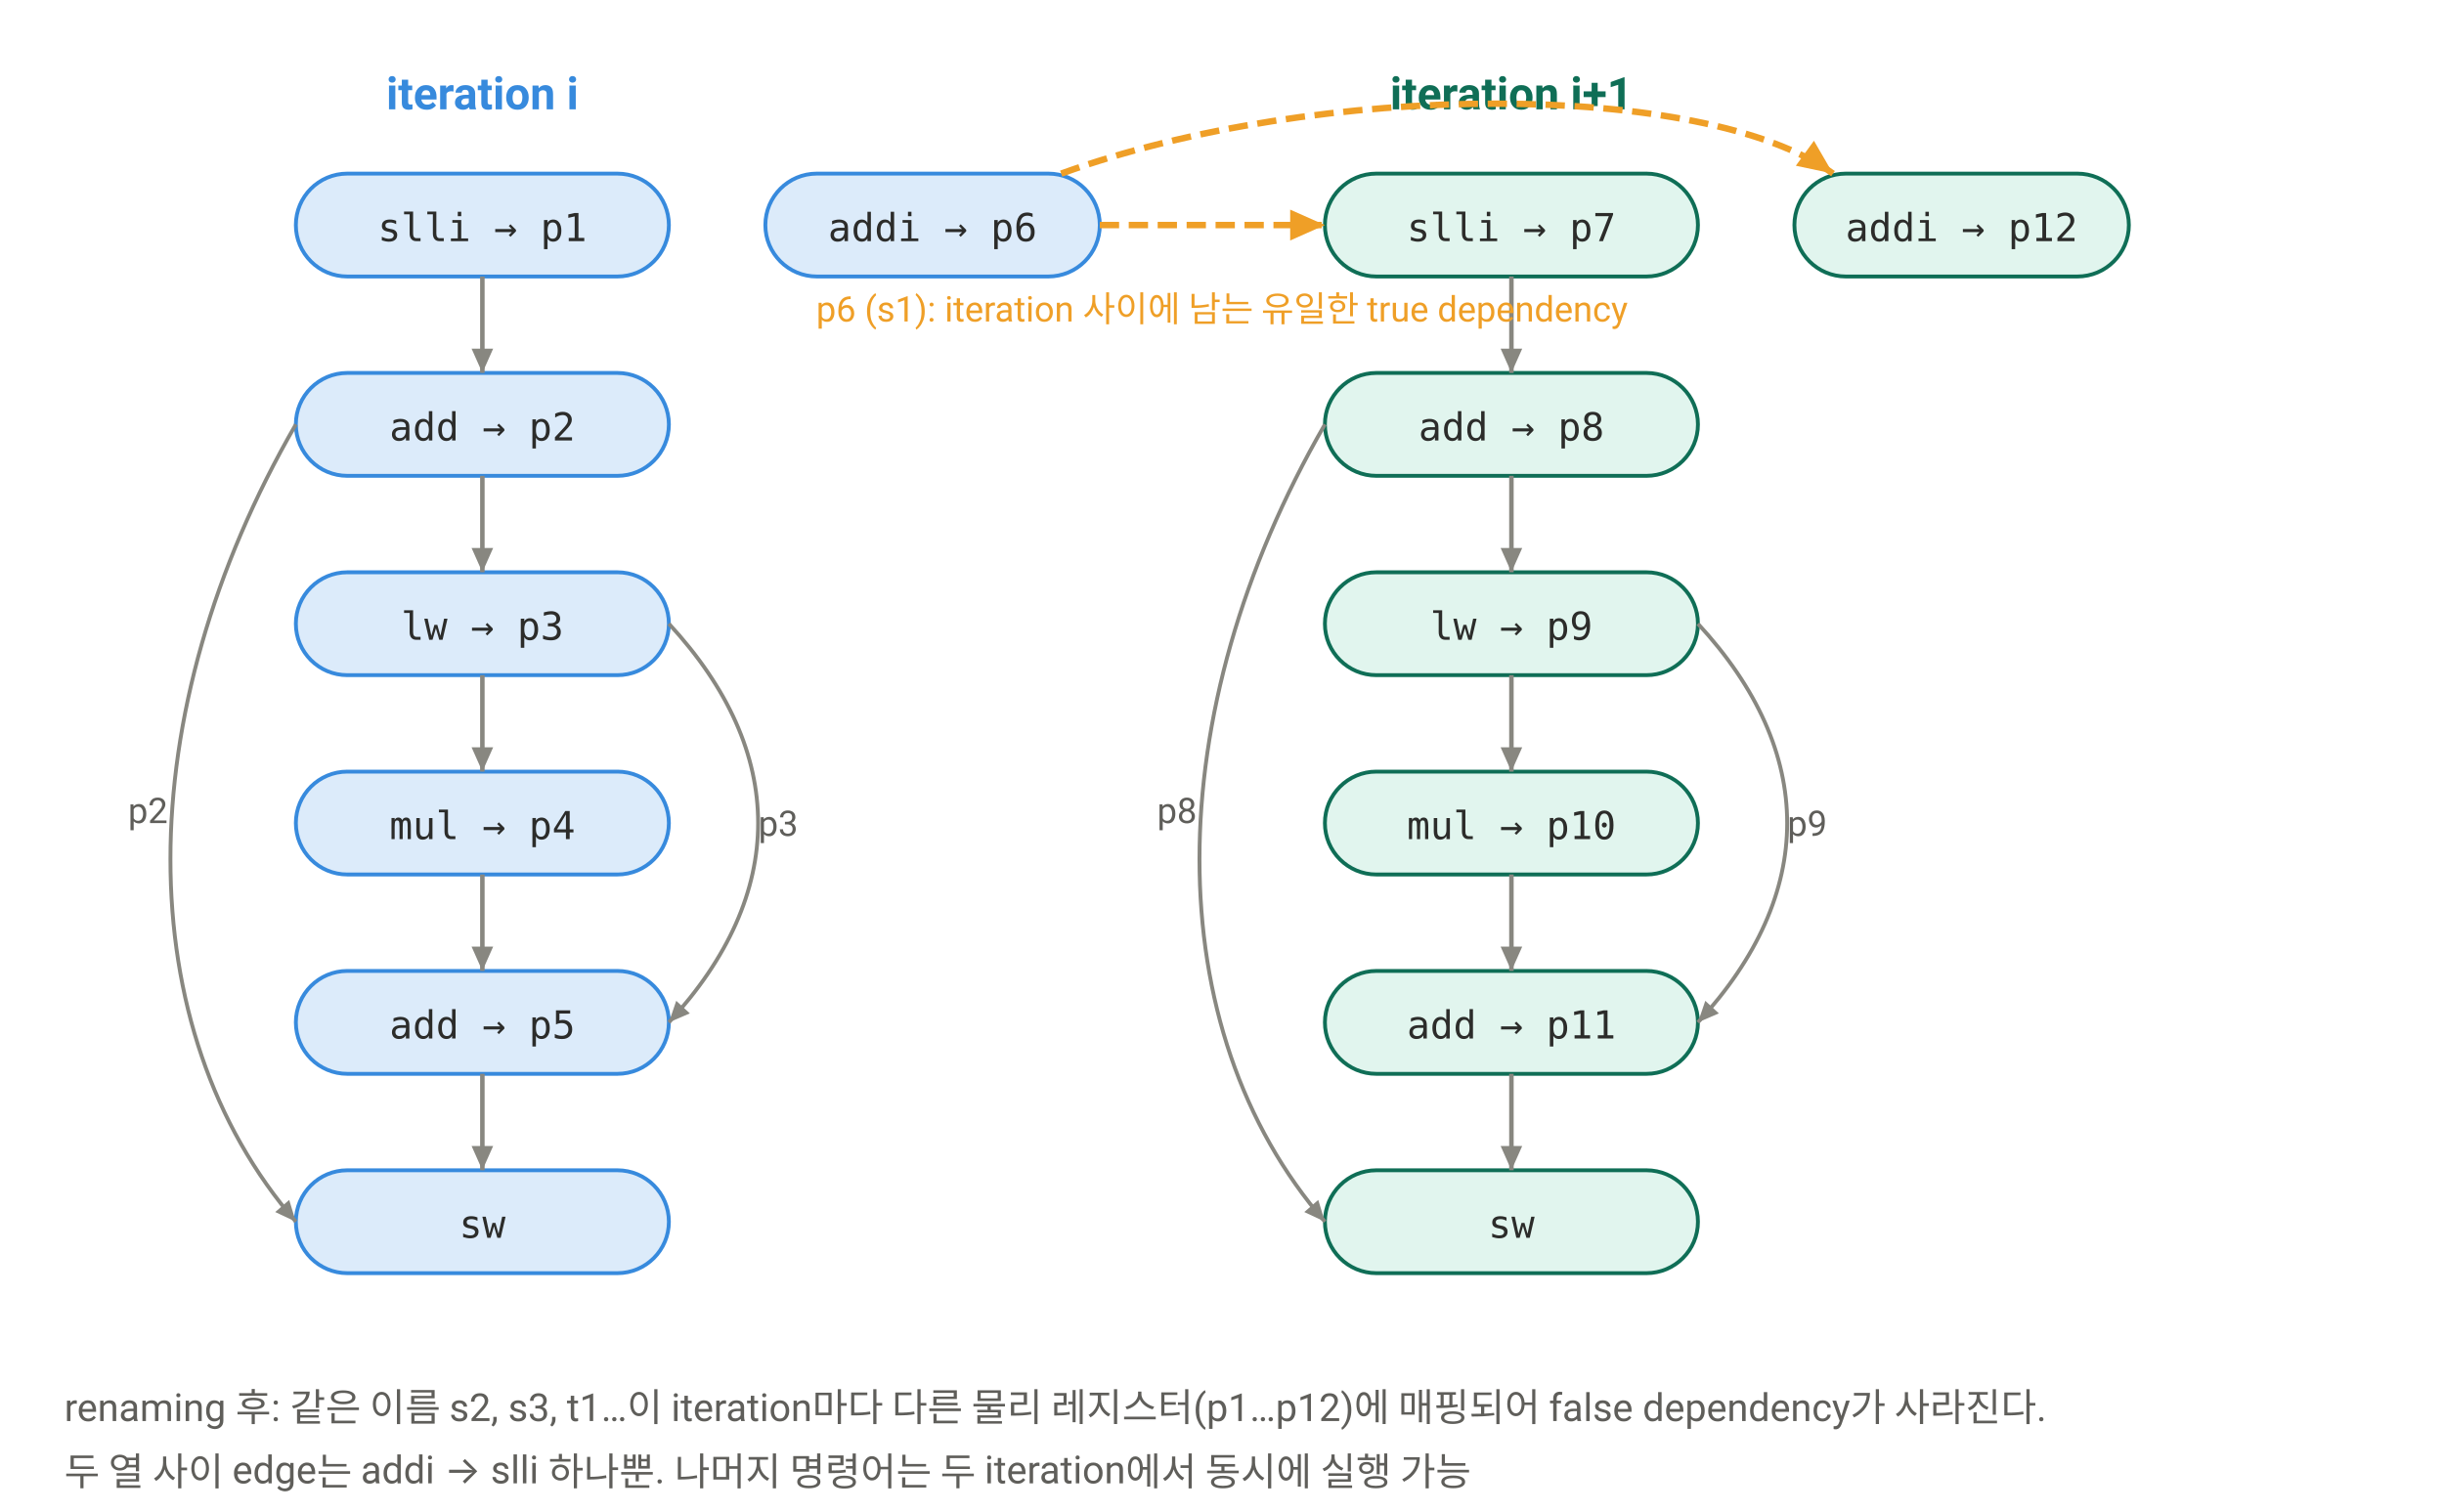
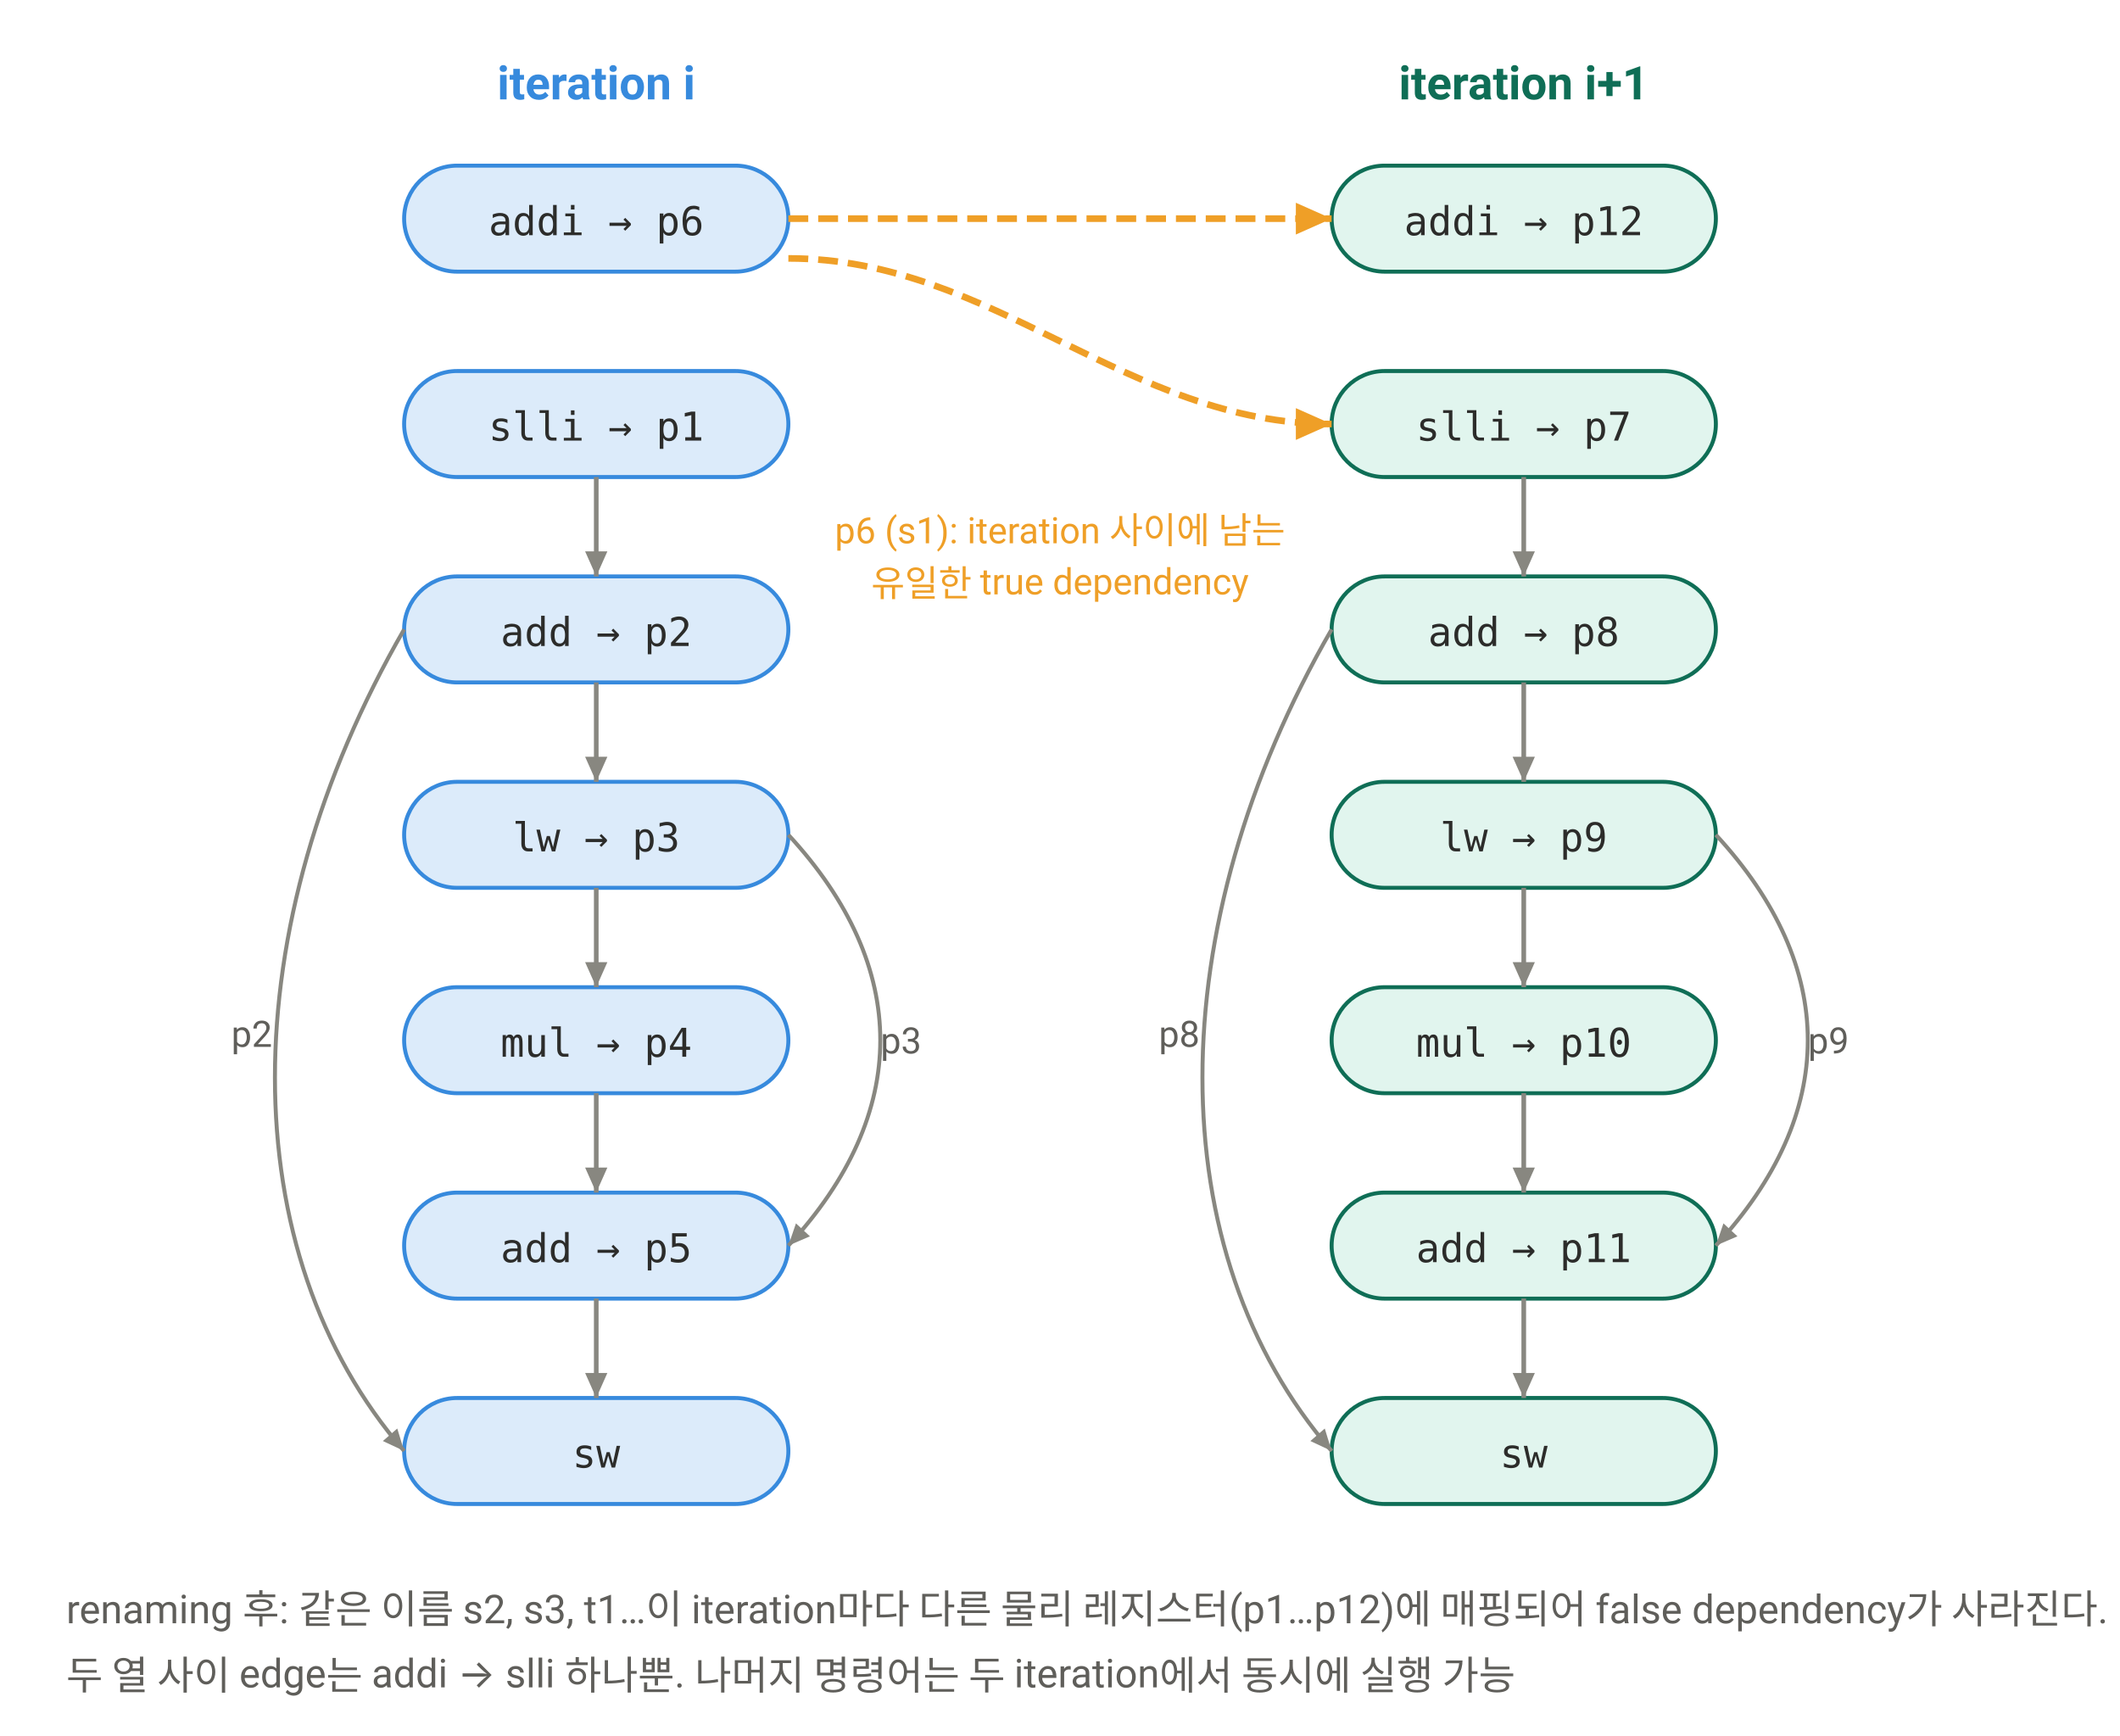
- <svg xmlns="http://www.w3.org/2000/svg" viewBox="0 0 760 470" font-family="-apple-system, 'Segoe UI', Roboto, 'Apple SD Gothic Neo', 'Malgun Gothic', sans-serif" font-size="12">
+ <svg xmlns="http://www.w3.org/2000/svg" viewBox="0 0 640 524" font-family="-apple-system, 'Segoe UI', Roboto, 'Apple SD Gothic Neo', 'Malgun Gothic', sans-serif" font-size="12">
  <defs>
    <marker id="ar" viewBox="0 0 10 10" refX="9" refY="5" markerWidth="6" markerHeight="6" orient="auto">
      <path d="M0,1 L9,5 L0,9 Z" fill="#888780" />
    </marker>
    <marker id="ar2" viewBox="0 0 10 10" refX="9" refY="5" markerWidth="6" markerHeight="6" orient="auto">
      <path d="M0,1 L9,5 L0,9 Z" fill="#EF9F27" />
    </marker>
  </defs>
-   <text x="150" y="34" text-anchor="middle" font-size="14" font-weight="600" fill="#378ADD">iteration i</text>
-   <rect x="92" y="54" width="116" height="32" rx="16" fill="#DCEBFA" stroke="#378ADD" stroke-width="1.2" />
-   <text x="150" y="75" text-anchor="middle" font-family="ui-monospace, Menlo, Consolas, monospace" fill="#2C2C2A">slli → p1</text>
-   <rect x="92" y="116" width="116" height="32" rx="16" fill="#DCEBFA" stroke="#378ADD" stroke-width="1.2" />
-   <text x="150" y="137" text-anchor="middle" font-family="ui-monospace, Menlo, Consolas, monospace" fill="#2C2C2A">add → p2</text>
-   <rect x="92" y="178" width="116" height="32" rx="16" fill="#DCEBFA" stroke="#378ADD" stroke-width="1.2" />
-   <text x="150" y="199" text-anchor="middle" font-family="ui-monospace, Menlo, Consolas, monospace" fill="#2C2C2A">lw → p3</text>
-   <rect x="92" y="240" width="116" height="32" rx="16" fill="#DCEBFA" stroke="#378ADD" stroke-width="1.2" />
-   <text x="150" y="261" text-anchor="middle" font-family="ui-monospace, Menlo, Consolas, monospace" fill="#2C2C2A">mul → p4</text>
-   <rect x="92" y="302" width="116" height="32" rx="16" fill="#DCEBFA" stroke="#378ADD" stroke-width="1.2" />
-   <text x="150" y="323" text-anchor="middle" font-family="ui-monospace, Menlo, Consolas, monospace" fill="#2C2C2A">add → p5</text>
-   <rect x="92" y="364" width="116" height="32" rx="16" fill="#DCEBFA" stroke="#378ADD" stroke-width="1.2" />
-   <text x="150" y="385" text-anchor="middle" font-family="ui-monospace, Menlo, Consolas, monospace" fill="#2C2C2A">sw</text>
-   <rect x="238" y="54" width="104" height="32" rx="16" fill="#DCEBFA" stroke="#378ADD" stroke-width="1.2" />
-   <text x="290" y="75" text-anchor="middle" font-family="ui-monospace, Menlo, Consolas, monospace" fill="#2C2C2A">addi → p6</text>
-   <line x1="150" y1="86" x2="150" y2="116" stroke="#888780" stroke-width="1.4" marker-end="url(#ar)" />
-   <line x1="150" y1="148" x2="150" y2="178" stroke="#888780" stroke-width="1.4" marker-end="url(#ar)" />
-   <line x1="150" y1="210" x2="150" y2="240" stroke="#888780" stroke-width="1.4" marker-end="url(#ar)" />
-   <line x1="150" y1="272" x2="150" y2="302" stroke="#888780" stroke-width="1.4" marker-end="url(#ar)" />
-   <line x1="150" y1="334" x2="150" y2="364" stroke="#888780" stroke-width="1.4" marker-end="url(#ar)" />
-   <path d="M 92 132 C 40 222, 40 320, 92 380" fill="none" stroke="#888780" stroke-width="1.2" marker-end="url(#ar)" />
-   <text x="46" y="256" fill="#5F5E5A" font-size="11" text-anchor="middle">p2</text>
-   <path d="M 208 194 C 245 234, 245 278, 208 318" fill="none" stroke="#888780" stroke-width="1.2" marker-end="url(#ar)" />
-   <text x="242" y="260" fill="#5F5E5A" font-size="11" text-anchor="middle">p3</text>
-   <text x="470" y="34" text-anchor="middle" font-size="14" font-weight="600" fill="#0F6E56">iteration i+1</text>
-   <rect x="412" y="54" width="116" height="32" rx="16" fill="#E1F5EE" stroke="#0F6E56" stroke-width="1.2" />
-   <text x="470" y="75" text-anchor="middle" font-family="ui-monospace, Menlo, Consolas, monospace" fill="#2C2C2A">slli → p7</text>
-   <rect x="412" y="116" width="116" height="32" rx="16" fill="#E1F5EE" stroke="#0F6E56" stroke-width="1.2" />
-   <text x="470" y="137" text-anchor="middle" font-family="ui-monospace, Menlo, Consolas, monospace" fill="#2C2C2A">add → p8</text>
-   <rect x="412" y="178" width="116" height="32" rx="16" fill="#E1F5EE" stroke="#0F6E56" stroke-width="1.2" />
-   <text x="470" y="199" text-anchor="middle" font-family="ui-monospace, Menlo, Consolas, monospace" fill="#2C2C2A">lw → p9</text>
-   <rect x="412" y="240" width="116" height="32" rx="16" fill="#E1F5EE" stroke="#0F6E56" stroke-width="1.2" />
-   <text x="470" y="261" text-anchor="middle" font-family="ui-monospace, Menlo, Consolas, monospace" fill="#2C2C2A">mul → p10</text>
-   <rect x="412" y="302" width="116" height="32" rx="16" fill="#E1F5EE" stroke="#0F6E56" stroke-width="1.2" />
-   <text x="470" y="323" text-anchor="middle" font-family="ui-monospace, Menlo, Consolas, monospace" fill="#2C2C2A">add → p11</text>
-   <rect x="412" y="364" width="116" height="32" rx="16" fill="#E1F5EE" stroke="#0F6E56" stroke-width="1.2" />
-   <text x="470" y="385" text-anchor="middle" font-family="ui-monospace, Menlo, Consolas, monospace" fill="#2C2C2A">sw</text>
-   <rect x="558" y="54" width="104" height="32" rx="16" fill="#E1F5EE" stroke="#0F6E56" stroke-width="1.2" />
-   <text x="610" y="75" text-anchor="middle" font-family="ui-monospace, Menlo, Consolas, monospace" fill="#2C2C2A">addi → p12</text>
-   <line x1="470" y1="86" x2="470" y2="116" stroke="#888780" stroke-width="1.4" marker-end="url(#ar)" />
-   <line x1="470" y1="148" x2="470" y2="178" stroke="#888780" stroke-width="1.4" marker-end="url(#ar)" />
-   <line x1="470" y1="210" x2="470" y2="240" stroke="#888780" stroke-width="1.4" marker-end="url(#ar)" />
-   <line x1="470" y1="272" x2="470" y2="302" stroke="#888780" stroke-width="1.4" marker-end="url(#ar)" />
-   <line x1="470" y1="334" x2="470" y2="364" stroke="#888780" stroke-width="1.4" marker-end="url(#ar)" />
-   <path d="M 412 132 C 360 222, 360 320, 412 380" fill="none" stroke="#888780" stroke-width="1.2" marker-end="url(#ar)" />
-   <text x="366" y="256" fill="#5F5E5A" font-size="11" text-anchor="middle">p8</text>
-   <path d="M 528 194 C 565 234, 565 278, 528 318" fill="none" stroke="#888780" stroke-width="1.2" marker-end="url(#ar)" />
-   <text x="562" y="260" fill="#5F5E5A" font-size="11" text-anchor="middle">p9</text>
-   <path d="M 342 70 L 412 70" fill="none" stroke="#EF9F27" stroke-width="2" stroke-dasharray="6 3" marker-end="url(#ar2)" />
-   <path d="M 330 54 C 410 25, 530 25, 570 54" fill="none" stroke="#EF9F27" stroke-width="2" stroke-dasharray="6 3" marker-end="url(#ar2)" />
-   <text x="380.0" y="100" text-anchor="middle" fill="#EF9F27" font-size="11">p6 (s1): iteration 사이에 남는 유일한 true dependency</text>
-   <text x="20" y="442" fill="#5F5E5A" font-size="12">renaming 후: 같은 이름 s2, s3, t1…이 iteration마다 다른 물리 레지스터(p1…p12)에 매핑되어 false dependency가 사라진다.</text>
-   <text x="20" y="462" fill="#5F5E5A" font-size="12">두 열 사이 edge는 addi → slli 하나뿐. 나머지 명령어는 두 iteration에서 동시에 실행 가능</text>
+   <text x="180" y="30" text-anchor="middle" font-size="14" font-weight="600" fill="#378ADD">iteration i</text>
+   <rect x="122" y="50" width="116" height="32" rx="16" fill="#DCEBFA" stroke="#378ADD" stroke-width="1.2" />
+   <text x="180" y="71" text-anchor="middle" font-family="ui-monospace, Menlo, Consolas, monospace" fill="#2C2C2A">addi → p6</text>
+   <rect x="122" y="112" width="116" height="32" rx="16" fill="#DCEBFA" stroke="#378ADD" stroke-width="1.2" />
+   <text x="180" y="133" text-anchor="middle" font-family="ui-monospace, Menlo, Consolas, monospace" fill="#2C2C2A">slli → p1</text>
+   <rect x="122" y="174" width="116" height="32" rx="16" fill="#DCEBFA" stroke="#378ADD" stroke-width="1.2" />
+   <text x="180" y="195" text-anchor="middle" font-family="ui-monospace, Menlo, Consolas, monospace" fill="#2C2C2A">add → p2</text>
+   <rect x="122" y="236" width="116" height="32" rx="16" fill="#DCEBFA" stroke="#378ADD" stroke-width="1.2" />
+   <text x="180" y="257" text-anchor="middle" font-family="ui-monospace, Menlo, Consolas, monospace" fill="#2C2C2A">lw → p3</text>
+   <rect x="122" y="298" width="116" height="32" rx="16" fill="#DCEBFA" stroke="#378ADD" stroke-width="1.2" />
+   <text x="180" y="319" text-anchor="middle" font-family="ui-monospace, Menlo, Consolas, monospace" fill="#2C2C2A">mul → p4</text>
+   <rect x="122" y="360" width="116" height="32" rx="16" fill="#DCEBFA" stroke="#378ADD" stroke-width="1.2" />
+   <text x="180" y="381" text-anchor="middle" font-family="ui-monospace, Menlo, Consolas, monospace" fill="#2C2C2A">add → p5</text>
+   <rect x="122" y="422" width="116" height="32" rx="16" fill="#DCEBFA" stroke="#378ADD" stroke-width="1.2" />
+   <text x="180" y="443" text-anchor="middle" font-family="ui-monospace, Menlo, Consolas, monospace" fill="#2C2C2A">sw</text>
+   <line x1="180" y1="144" x2="180" y2="174" stroke="#888780" stroke-width="1.4" marker-end="url(#ar)" />
+   <line x1="180" y1="206" x2="180" y2="236" stroke="#888780" stroke-width="1.4" marker-end="url(#ar)" />
+   <line x1="180" y1="268" x2="180" y2="298" stroke="#888780" stroke-width="1.4" marker-end="url(#ar)" />
+   <line x1="180" y1="330" x2="180" y2="360" stroke="#888780" stroke-width="1.4" marker-end="url(#ar)" />
+   <line x1="180" y1="392" x2="180" y2="422" stroke="#888780" stroke-width="1.4" marker-end="url(#ar)" />
+   <path d="M 122 190 C 70 280, 70 378, 122 438" fill="none" stroke="#888780" stroke-width="1.2" marker-end="url(#ar)" />
+   <text x="76" y="316" fill="#5F5E5A" font-size="11" text-anchor="middle">p2</text>
+   <path d="M 238 252 C 275 292, 275 336, 238 376" fill="none" stroke="#888780" stroke-width="1.2" marker-end="url(#ar)" />
+   <text x="272" y="318" fill="#5F5E5A" font-size="11" text-anchor="middle">p3</text>
+   <text x="460" y="30" text-anchor="middle" font-size="14" font-weight="600" fill="#0F6E56">iteration i+1</text>
+   <rect x="402" y="50" width="116" height="32" rx="16" fill="#E1F5EE" stroke="#0F6E56" stroke-width="1.2" />
+   <text x="460" y="71" text-anchor="middle" font-family="ui-monospace, Menlo, Consolas, monospace" fill="#2C2C2A">addi → p12</text>
+   <rect x="402" y="112" width="116" height="32" rx="16" fill="#E1F5EE" stroke="#0F6E56" stroke-width="1.2" />
+   <text x="460" y="133" text-anchor="middle" font-family="ui-monospace, Menlo, Consolas, monospace" fill="#2C2C2A">slli → p7</text>
+   <rect x="402" y="174" width="116" height="32" rx="16" fill="#E1F5EE" stroke="#0F6E56" stroke-width="1.2" />
+   <text x="460" y="195" text-anchor="middle" font-family="ui-monospace, Menlo, Consolas, monospace" fill="#2C2C2A">add → p8</text>
+   <rect x="402" y="236" width="116" height="32" rx="16" fill="#E1F5EE" stroke="#0F6E56" stroke-width="1.2" />
+   <text x="460" y="257" text-anchor="middle" font-family="ui-monospace, Menlo, Consolas, monospace" fill="#2C2C2A">lw → p9</text>
+   <rect x="402" y="298" width="116" height="32" rx="16" fill="#E1F5EE" stroke="#0F6E56" stroke-width="1.2" />
+   <text x="460" y="319" text-anchor="middle" font-family="ui-monospace, Menlo, Consolas, monospace" fill="#2C2C2A">mul → p10</text>
+   <rect x="402" y="360" width="116" height="32" rx="16" fill="#E1F5EE" stroke="#0F6E56" stroke-width="1.2" />
+   <text x="460" y="381" text-anchor="middle" font-family="ui-monospace, Menlo, Consolas, monospace" fill="#2C2C2A">add → p11</text>
+   <rect x="402" y="422" width="116" height="32" rx="16" fill="#E1F5EE" stroke="#0F6E56" stroke-width="1.2" />
+   <text x="460" y="443" text-anchor="middle" font-family="ui-monospace, Menlo, Consolas, monospace" fill="#2C2C2A">sw</text>
+   <line x1="460" y1="144" x2="460" y2="174" stroke="#888780" stroke-width="1.4" marker-end="url(#ar)" />
+   <line x1="460" y1="206" x2="460" y2="236" stroke="#888780" stroke-width="1.4" marker-end="url(#ar)" />
+   <line x1="460" y1="268" x2="460" y2="298" stroke="#888780" stroke-width="1.4" marker-end="url(#ar)" />
+   <line x1="460" y1="330" x2="460" y2="360" stroke="#888780" stroke-width="1.4" marker-end="url(#ar)" />
+   <line x1="460" y1="392" x2="460" y2="422" stroke="#888780" stroke-width="1.4" marker-end="url(#ar)" />
+   <path d="M 402 190 C 350 280, 350 378, 402 438" fill="none" stroke="#888780" stroke-width="1.2" marker-end="url(#ar)" />
+   <text x="356" y="316" fill="#5F5E5A" font-size="11" text-anchor="middle">p8</text>
+   <path d="M 518 252 C 555 292, 555 336, 518 376" fill="none" stroke="#888780" stroke-width="1.2" marker-end="url(#ar)" />
+   <text x="552" y="318" fill="#5F5E5A" font-size="11" text-anchor="middle">p9</text>
+   <path d="M 238 66 L 402 66" fill="none" stroke="#EF9F27" stroke-width="2" stroke-dasharray="6 3" marker-end="url(#ar2)" />
+   <path d="M 238 78 C 300 78, 340 128, 402 128" fill="none" stroke="#EF9F27" stroke-width="2" stroke-dasharray="6 3" marker-end="url(#ar2)" />
+   <text x="320" y="164" text-anchor="middle" fill="#EF9F27" font-size="11">p6 (s1): iteration 사이에 남는</text>
+   <text x="320" y="180" text-anchor="middle" fill="#EF9F27" font-size="11">유일한 true dependency</text>
+   <text x="20" y="490" fill="#5F5E5A" font-size="12">renaming 후: 같은 이름 s2, s3, t1…이 iteration마다 다른 물리 레지스터(p1…p12)에 매핑되어 false dependency가 사라진다.</text>
+   <text x="20" y="510" fill="#5F5E5A" font-size="12">두 열 사이 edge는 addi → slli 하나뿐. 나머지 명령어는 두 iteration에서 동시에 실행 가능</text>
</svg>
